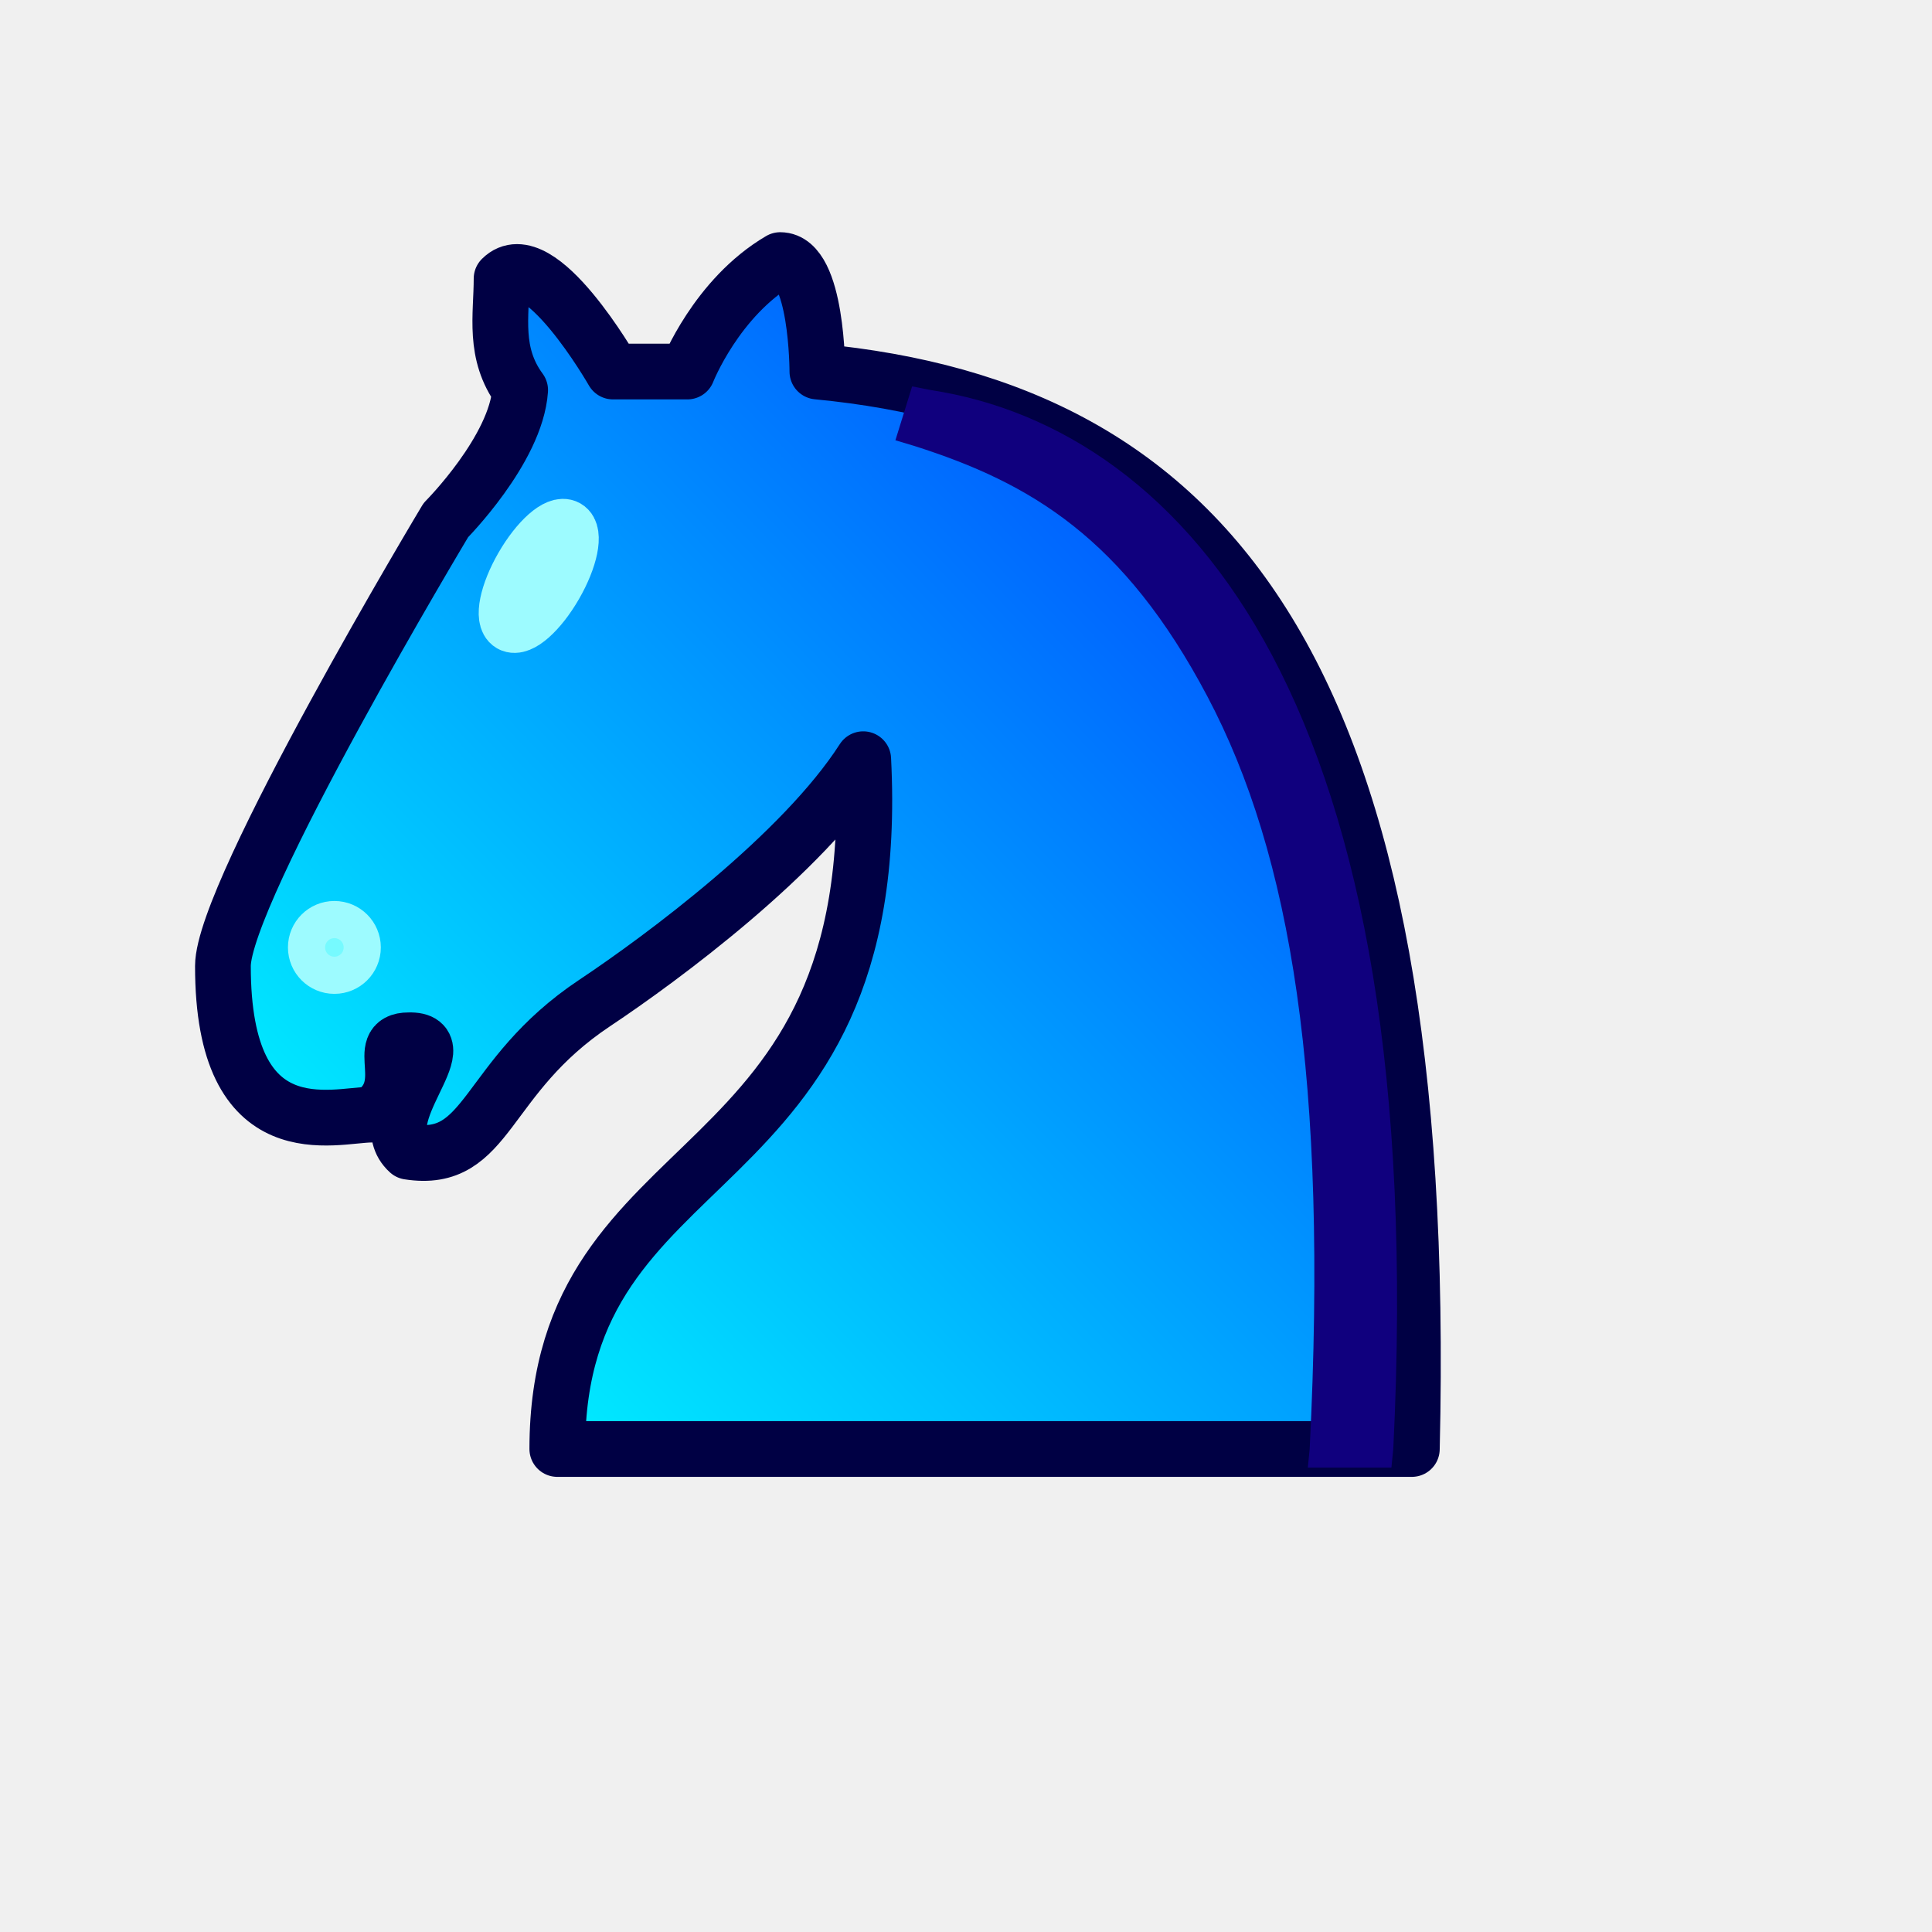
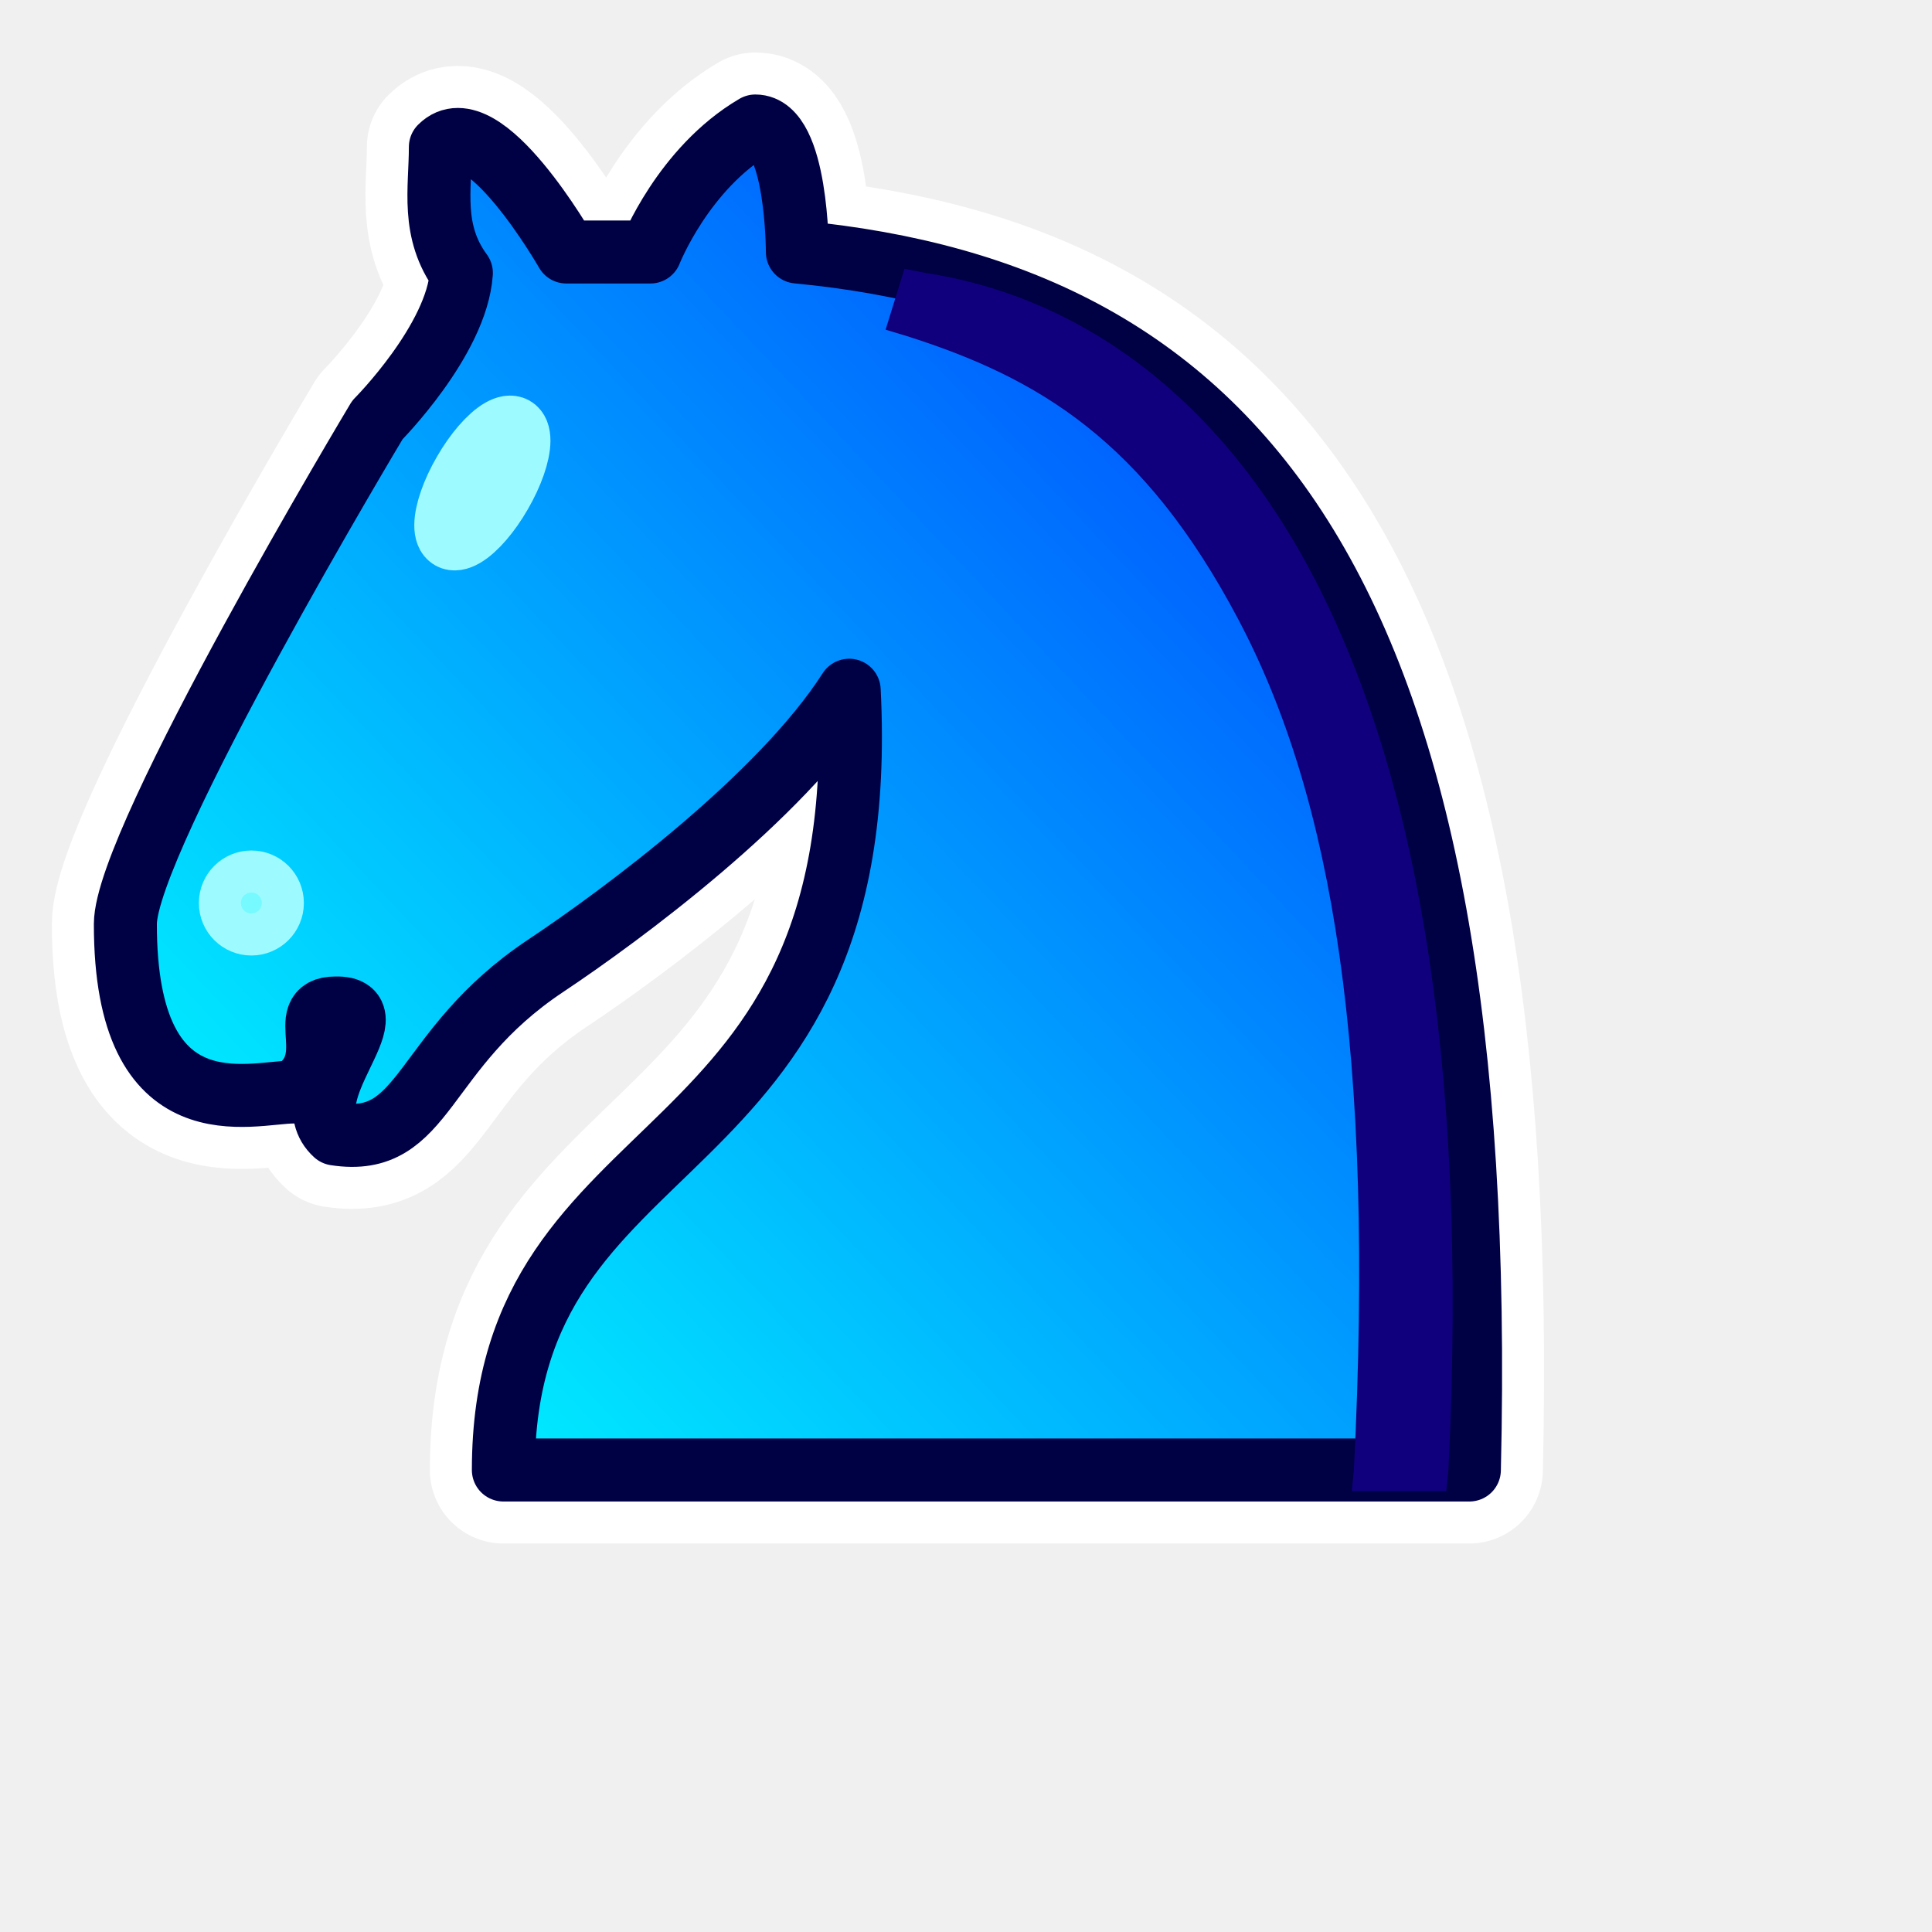
- <svg xmlns="http://www.w3.org/2000/svg" xmlns:xlink="http://www.w3.org/1999/xlink" viewBox="0 0 52 52">
+ <svg xmlns="http://www.w3.org/2000/svg" xmlns:xlink="http://www.w3.org/1999/xlink" viewBox="0 0 46 46">
  <defs>
    <linearGradient id="a">
      <stop style="stop-color:#00f;stop-opacity:1" offset="0" />
      <stop style="stop-color:#0ff;stop-opacity:1" offset="1" />
    </linearGradient>
-     <linearGradient xlink:href="#a" id="b" x1="43.926" y1=".552" x2="6.846" y2="35.559" gradientUnits="userSpaceOnUse" />
+     <linearGradient xlink:href="#a" id="b" x1="43.926" y1=".552" x2="6.846" y2="35.559" gradientUnits="userSpaceOnUse" gradientTransform="translate(-3.015 -4)" />
  </defs>
-   <g style="opacity:1;fill:none;fill-opacity:1;fill-rule:evenodd;stroke:#000;stroke-width:1.5;stroke-linecap:round;stroke-linejoin:round;stroke-miterlimit:4;stroke-dasharray:none;stroke-opacity:1">
-     <path style="fill:url(#b);stroke:#004;fill-opacity:1;opacity:1;stroke-opacity:1" d="M21 7c-1.72 1.008-2.5 3-2.5 3h-2s-2-3.5-3-2.5c0 1-.23 2.006.5 3-.11 1.6-2 3.5-2 3.5S6 24 6 26c-.003 5 3 4 4 4 1.19-.77 0-2 1-2 1.41-.04-1.042 2.06 0 3 2.18.34 2-2 5-4 1.83-1.218 5.602-4.016 7.234-6.566C23.834 32.239 15 30.54 15 39h23c.5-21-5.5-28-16-29 0 0 0-3-1-3z" />
-     <path d="M9.5 25.5a.5.5 0 1 1-1 0 .5.5 0 1 1 1 0z" style="fill:#76faff;stroke:#9dfbff;stroke-opacity:1;fill-opacity:1" />
-     <path d="M15 15.5a.5 1.5 0 1 1-1 0 .5 1.5 0 1 1 1 0z" transform="rotate(30 14.5 15.5)" style="fill:#fff;stroke:#9dfbff;fill-opacity:1;stroke-opacity:1" />
-     <path d="m24.55 10.4-.45 1.45.5.15c3.15 1 5.65 2.49 7.9 6.75S35.75 29.06 35.25 39l-.05.5h2.25l.05-.5c.5-10.06-.88-16.85-3.25-21.34-2.37-4.49-5.79-6.64-9.19-7.16l-.51-.1z" style="fill:#10007e;stroke:none;fill-opacity:1" stroke="none" />
-   </g>
+   <path style="fill:#fff;fill-opacity:1;fill-rule:evenodd;stroke:#fff;stroke-width:3.5;stroke-linecap:round;stroke-linejoin:round;stroke-miterlimit:4;stroke-dasharray:none;stroke-opacity:.98" d="M17.985 3c-1.72 1.008-2.5 3-2.5 3h-2s-2-3.5-3-2.5c0 1-.23 2.006.5 3-.11 1.6-2 3.5-2 3.5s-6 10-6 12c-.003 5 3 4 4 4 1.19-.77 0-2 1-2 1.41-.04-1.042 2.06 0 3 2.18.34 2-2 5-4 1.83-1.218 5.602-4.016 7.234-6.566.6 11.805-8.234 10.106-8.234 18.566h23c.5-21-5.5-28-16-29 0 0 0-3-1-3z" />
+   <path style="fill:url(#b);fill-opacity:1;fill-rule:evenodd;stroke:#004;stroke-width:1.5;stroke-linecap:round;stroke-linejoin:round;stroke-miterlimit:4;stroke-dasharray:none;stroke-opacity:1" d="M17.985 3c-1.72 1.008-2.5 3-2.5 3h-2s-2-3.5-3-2.5c0 1-.23 2.006.5 3-.11 1.6-2 3.5-2 3.5s-6 10-6 12c-.003 5 3 4 4 4 1.19-.77 0-2 1-2 1.41-.04-1.042 2.06 0 3 2.18.34 2-2 5-4 1.83-1.218 5.602-4.016 7.234-6.566.6 11.805-8.234 10.106-8.234 18.566h23c.5-21-5.5-28-16-29 0 0 0-3-1-3z" />
+   <path d="M6.485 21.5a.5.5 0 1 1-1 0 .5.5 0 1 1 1 0z" style="fill:#76faff;fill-opacity:1;fill-rule:evenodd;stroke:#9dfbff;stroke-width:1.5;stroke-linecap:round;stroke-linejoin:round;stroke-miterlimit:4;stroke-dasharray:none;stroke-opacity:1" />
+   <path d="M11.918 11.75a.5 1.5 30 1 1-.866-.5.5 1.5 30 1 1 .866.5z" style="fill:#fff;fill-opacity:1;fill-rule:evenodd;stroke:#9dfbff;stroke-width:1.5;stroke-linecap:round;stroke-linejoin:round;stroke-miterlimit:4;stroke-dasharray:none;stroke-opacity:1" />
+   <path d="m21.535 6.4-.45 1.45.5.15c3.15 1 5.65 2.49 7.9 6.75s3.25 10.31 2.75 20.25l-.05.5h2.25l.05-.5c.5-10.06-.88-16.85-3.25-21.34-2.37-4.49-5.79-6.64-9.19-7.16z" style="fill:#10007e;fill-opacity:1;fill-rule:evenodd;stroke:none;stroke-width:1.5;stroke-linecap:round;stroke-linejoin:round;stroke-miterlimit:4;stroke-dasharray:none;stroke-opacity:1" />
</svg>
